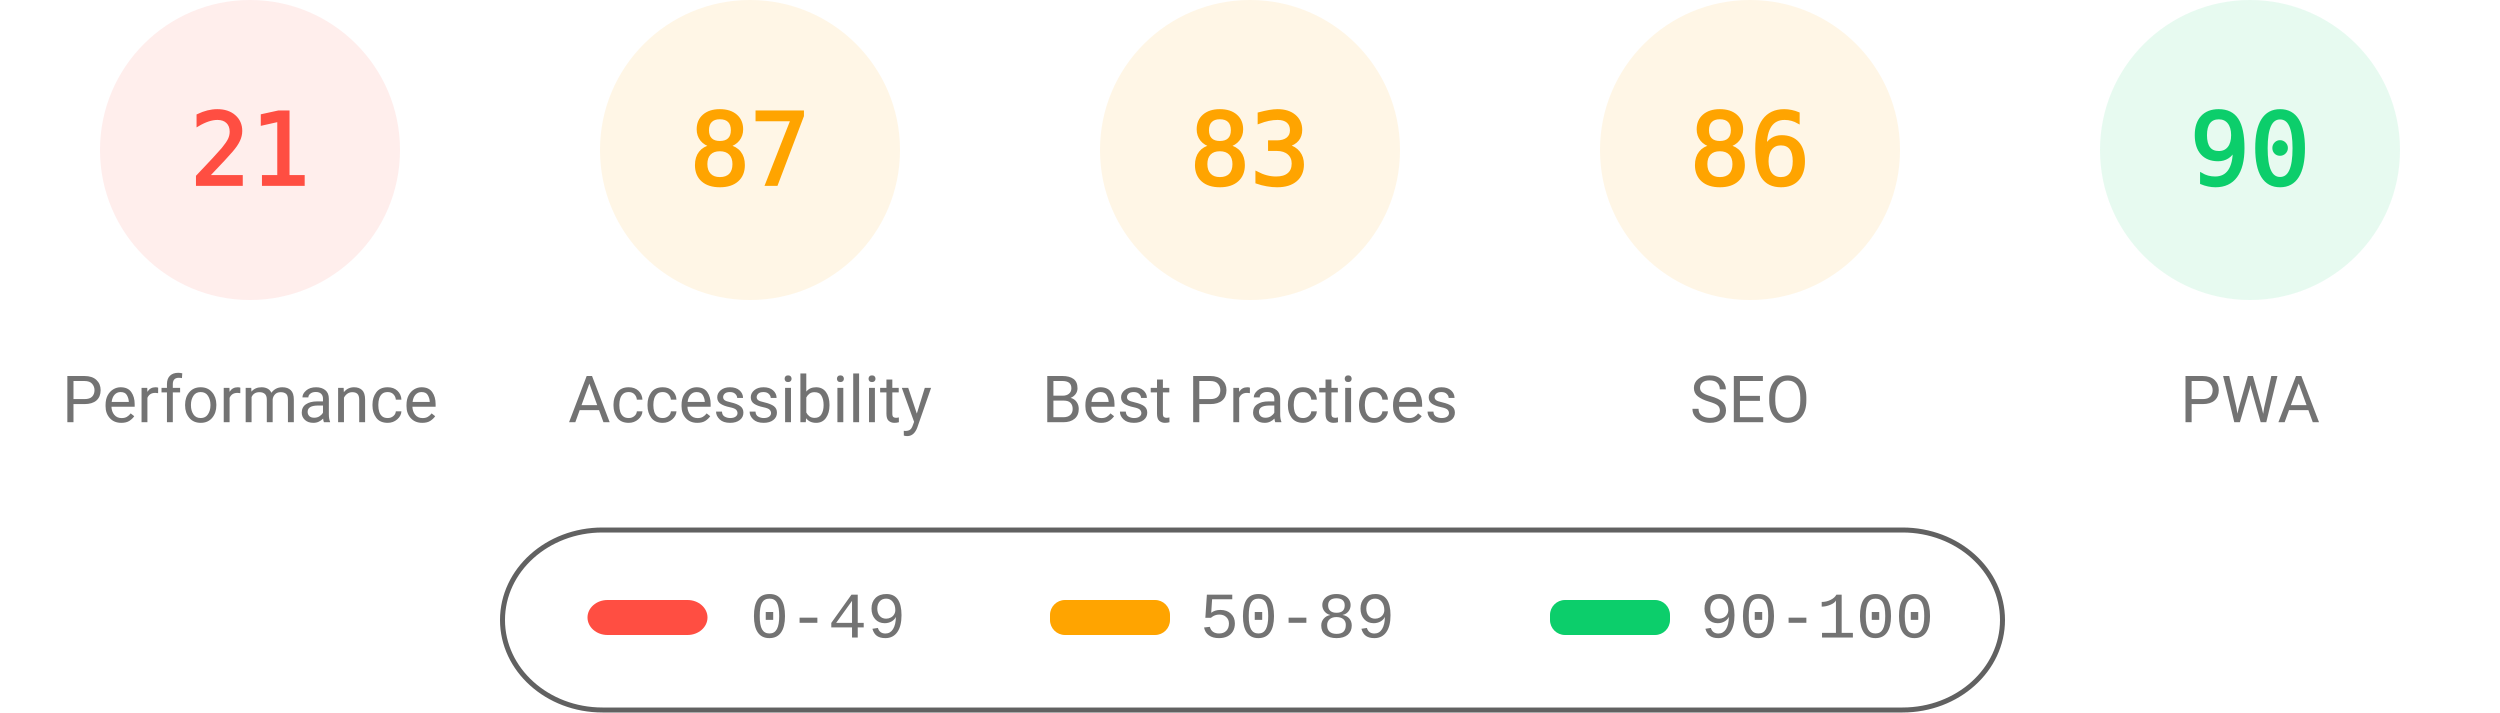
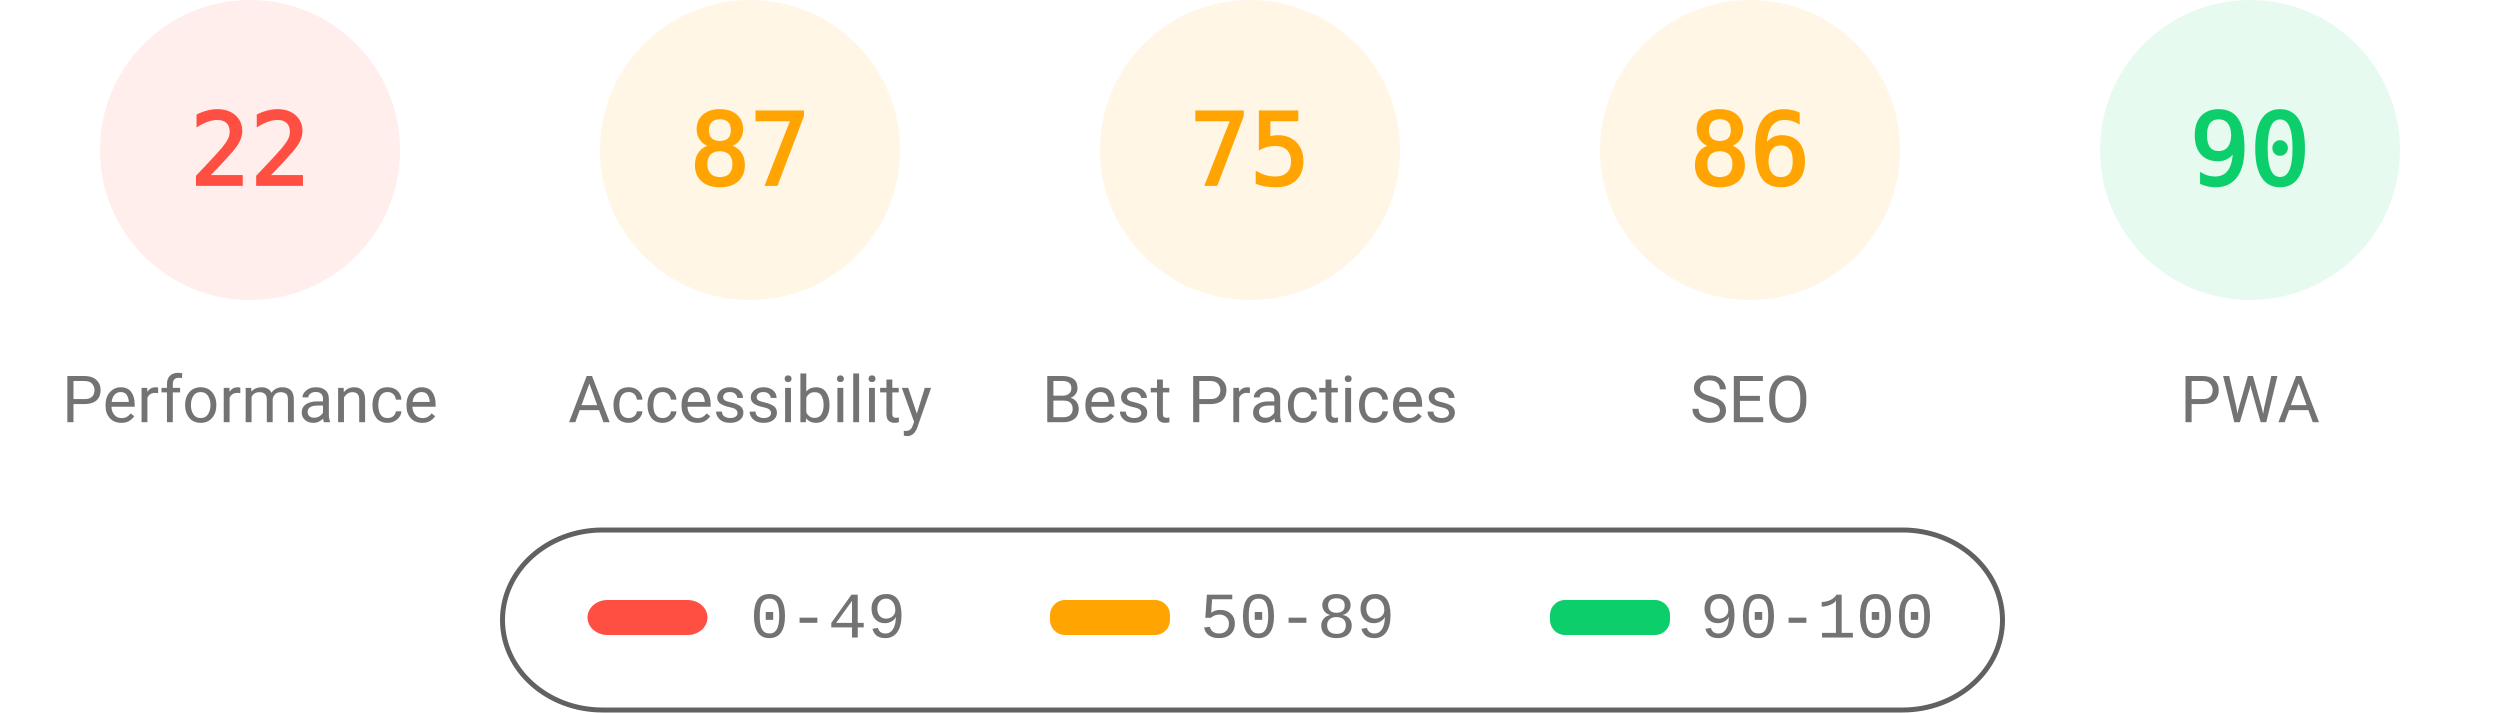
<svg xmlns="http://www.w3.org/2000/svg" fill="none" width="1000" height="285">
  <style>.gauge-base{opacity:.1}.gauge-arc{fill:none;animation-delay:250ms;stroke-linecap:round;transform:rotate(-90deg);transform-origin:100px 60px;animation:load-gauge 1s ease forwards}.guage-text{font-size:40px;font-family:monospace;text-align:center}.guage-red{color:#ff4e42;fill:#ff4e42;stroke:#ff4e42}.guage-orange{color:#ffa400;fill:#ffa400;stroke:#ffa400}.guage-green{color:#0cce6b;fill:#0cce6b;stroke:#0cce6b}.guage-undefined{color:#5c5c5c;fill:#5c5c5c;stroke:#5c5c5c}.guage-title{color:#737373;fill:#737373;stroke:none;font-size:26px;line-height:26px;font-family:Roboto,Halvetica,Arial,sans-serif}@keyframes load-gauge{from{stroke-dasharray:0 352.858}}</style>
  <svg class="guage-div guage-perf guage-red" viewBox="0 0 200 200" width="200" height="200">
    <circle class="gauge-base" r="56" cx="100" cy="60" stroke-width="8" />
-     <circle class="gauge-arc guage-arc-1" r="56" cx="100" cy="60" stroke-width="8" style="stroke-dasharray:73.89,351.858" />
-     <text class="guage-text" x="100" y="60" alignment-baseline="central" dominant-baseline="central" text-anchor="middle">21</text>
+     <circle class="gauge-arc guage-arc-1" r="56" cx="100" cy="60" stroke-width="8" style="stroke-dasharray:77.409,351.858" />
+     <text class="guage-text" x="100" y="60" alignment-baseline="central" dominant-baseline="central" text-anchor="middle">22</text>
    <text class="guage-title" x="100" y="160" alignment-baseline="central" dominant-baseline="central" text-anchor="middle">Performance</text>
  </svg>
  <svg class="guage-div guage-acc guage-orange" viewBox="0 0 200 200" width="200" height="200" x="200">
    <circle class="gauge-base" r="56" cx="100" cy="60" stroke-width="8" />
    <circle class="gauge-arc guage-arc-2" r="56" cx="100" cy="60" stroke-width="8" style="stroke-dasharray:306.116,351.858" />
    <text class="guage-text" x="100" y="60" alignment-baseline="central" dominant-baseline="central" text-anchor="middle">87</text>
    <text class="guage-title" x="100" y="160" alignment-baseline="central" dominant-baseline="central" text-anchor="middle">Accessibility</text>
  </svg>
  <svg class="guage-div guage-best guage-orange" viewBox="0 0 200 200" width="200" height="200" x="400">
    <circle class="gauge-base" r="56" cx="100" cy="60" stroke-width="8" />
-     <circle class="gauge-arc guage-arc-3" r="56" cx="100" cy="60" stroke-width="8" style="stroke-dasharray:292.042,351.858" />
-     <text class="guage-text" x="100" y="60" alignment-baseline="central" dominant-baseline="central" text-anchor="middle">83</text>
+     <circle class="gauge-arc guage-arc-3" r="56" cx="100" cy="60" stroke-width="8" style="stroke-dasharray:263.893,351.858" />
+     <text class="guage-text" x="100" y="60" alignment-baseline="central" dominant-baseline="central" text-anchor="middle">75</text>
    <text class="guage-title" x="100" y="160" alignment-baseline="central" dominant-baseline="central" text-anchor="middle">Best Practices</text>
  </svg>
  <svg class="guage-div guage-seo guage-orange" viewBox="0 0 200 200" width="200" height="200" x="600">
    <circle class="gauge-base" r="56" cx="100" cy="60" stroke-width="8" />
    <circle class="gauge-arc guage-arc-4" r="56" cx="100" cy="60" stroke-width="8" style="stroke-dasharray:302.598,351.858" />
    <text class="guage-text" x="100" y="60" alignment-baseline="central" dominant-baseline="central" text-anchor="middle">86</text>
    <text class="guage-title" x="100" y="160" alignment-baseline="central" dominant-baseline="central" text-anchor="middle">SEO</text>
  </svg>
  <svg class="guage-div guage-pwa guage-green" viewBox="0 0 200 200" width="200" height="200" x="800">
    <circle class="gauge-base" r="56" cx="100" cy="60" stroke-width="8" />
    <circle class="gauge-arc guage-arc-4" r="56" cx="100" cy="60" stroke-width="8" style="stroke-dasharray:316.672,351.858" />
    <text class="guage-text" x="100" y="60" alignment-baseline="central" dominant-baseline="central" text-anchor="middle">90</text>
    <text class="guage-title" x="100" y="160" alignment-baseline="central" dominant-baseline="central" text-anchor="middle">PWA</text>
  </svg>
  <svg width="604" height="76" x="200" y="210">
    <path fill="none" id="canvas_background" d="M-1-1h604v80H-1z" />
    <rect fill-opacity="0" stroke="#616161" stroke-width="2" rx="40" id="svg_2" height="72" width="600" y="2" x="1" fill="#000" />
    <rect stroke="#000" rx="8" id="svg_3" height="14" width="48" y="30" x="35" stroke-opacity="null" stroke-width="0" fill="#ff4e42" />
    <rect stroke="#000" rx="6" id="svg_4" height="14" width="48" y="30" x="220" stroke-opacity="null" stroke-width="0" fill="#ffa400" />
    <rect stroke="#000" rx="6" id="svg_5" height="14" width="48" y="30" x="420" stroke-opacity="null" stroke-width="0" fill="#0cce6b" />
    <text xml:space="preserve" text-anchor="start" font-family="'Courier New', Courier, monospace" font-size="26" id="svg_6" y="45" x="100" stroke-opacity="null" stroke-width="0" stroke="#000" fill="#737373">0-49</text>
    <text xml:space="preserve" text-anchor="start" font-family="'Courier New', Courier, monospace" font-size="26" id="svg_7" y="45" x="280" stroke-opacity="null" stroke-width="0" stroke="#000" fill="#737373">50-89</text>
    <text xml:space="preserve" text-anchor="start" font-family="'Courier New', Courier, monospace" font-size="26" id="svg_8" y="45" x="480" stroke-opacity="null" stroke-width="0" stroke="#000" fill="#737373">90-100</text>
  </svg>
</svg>
